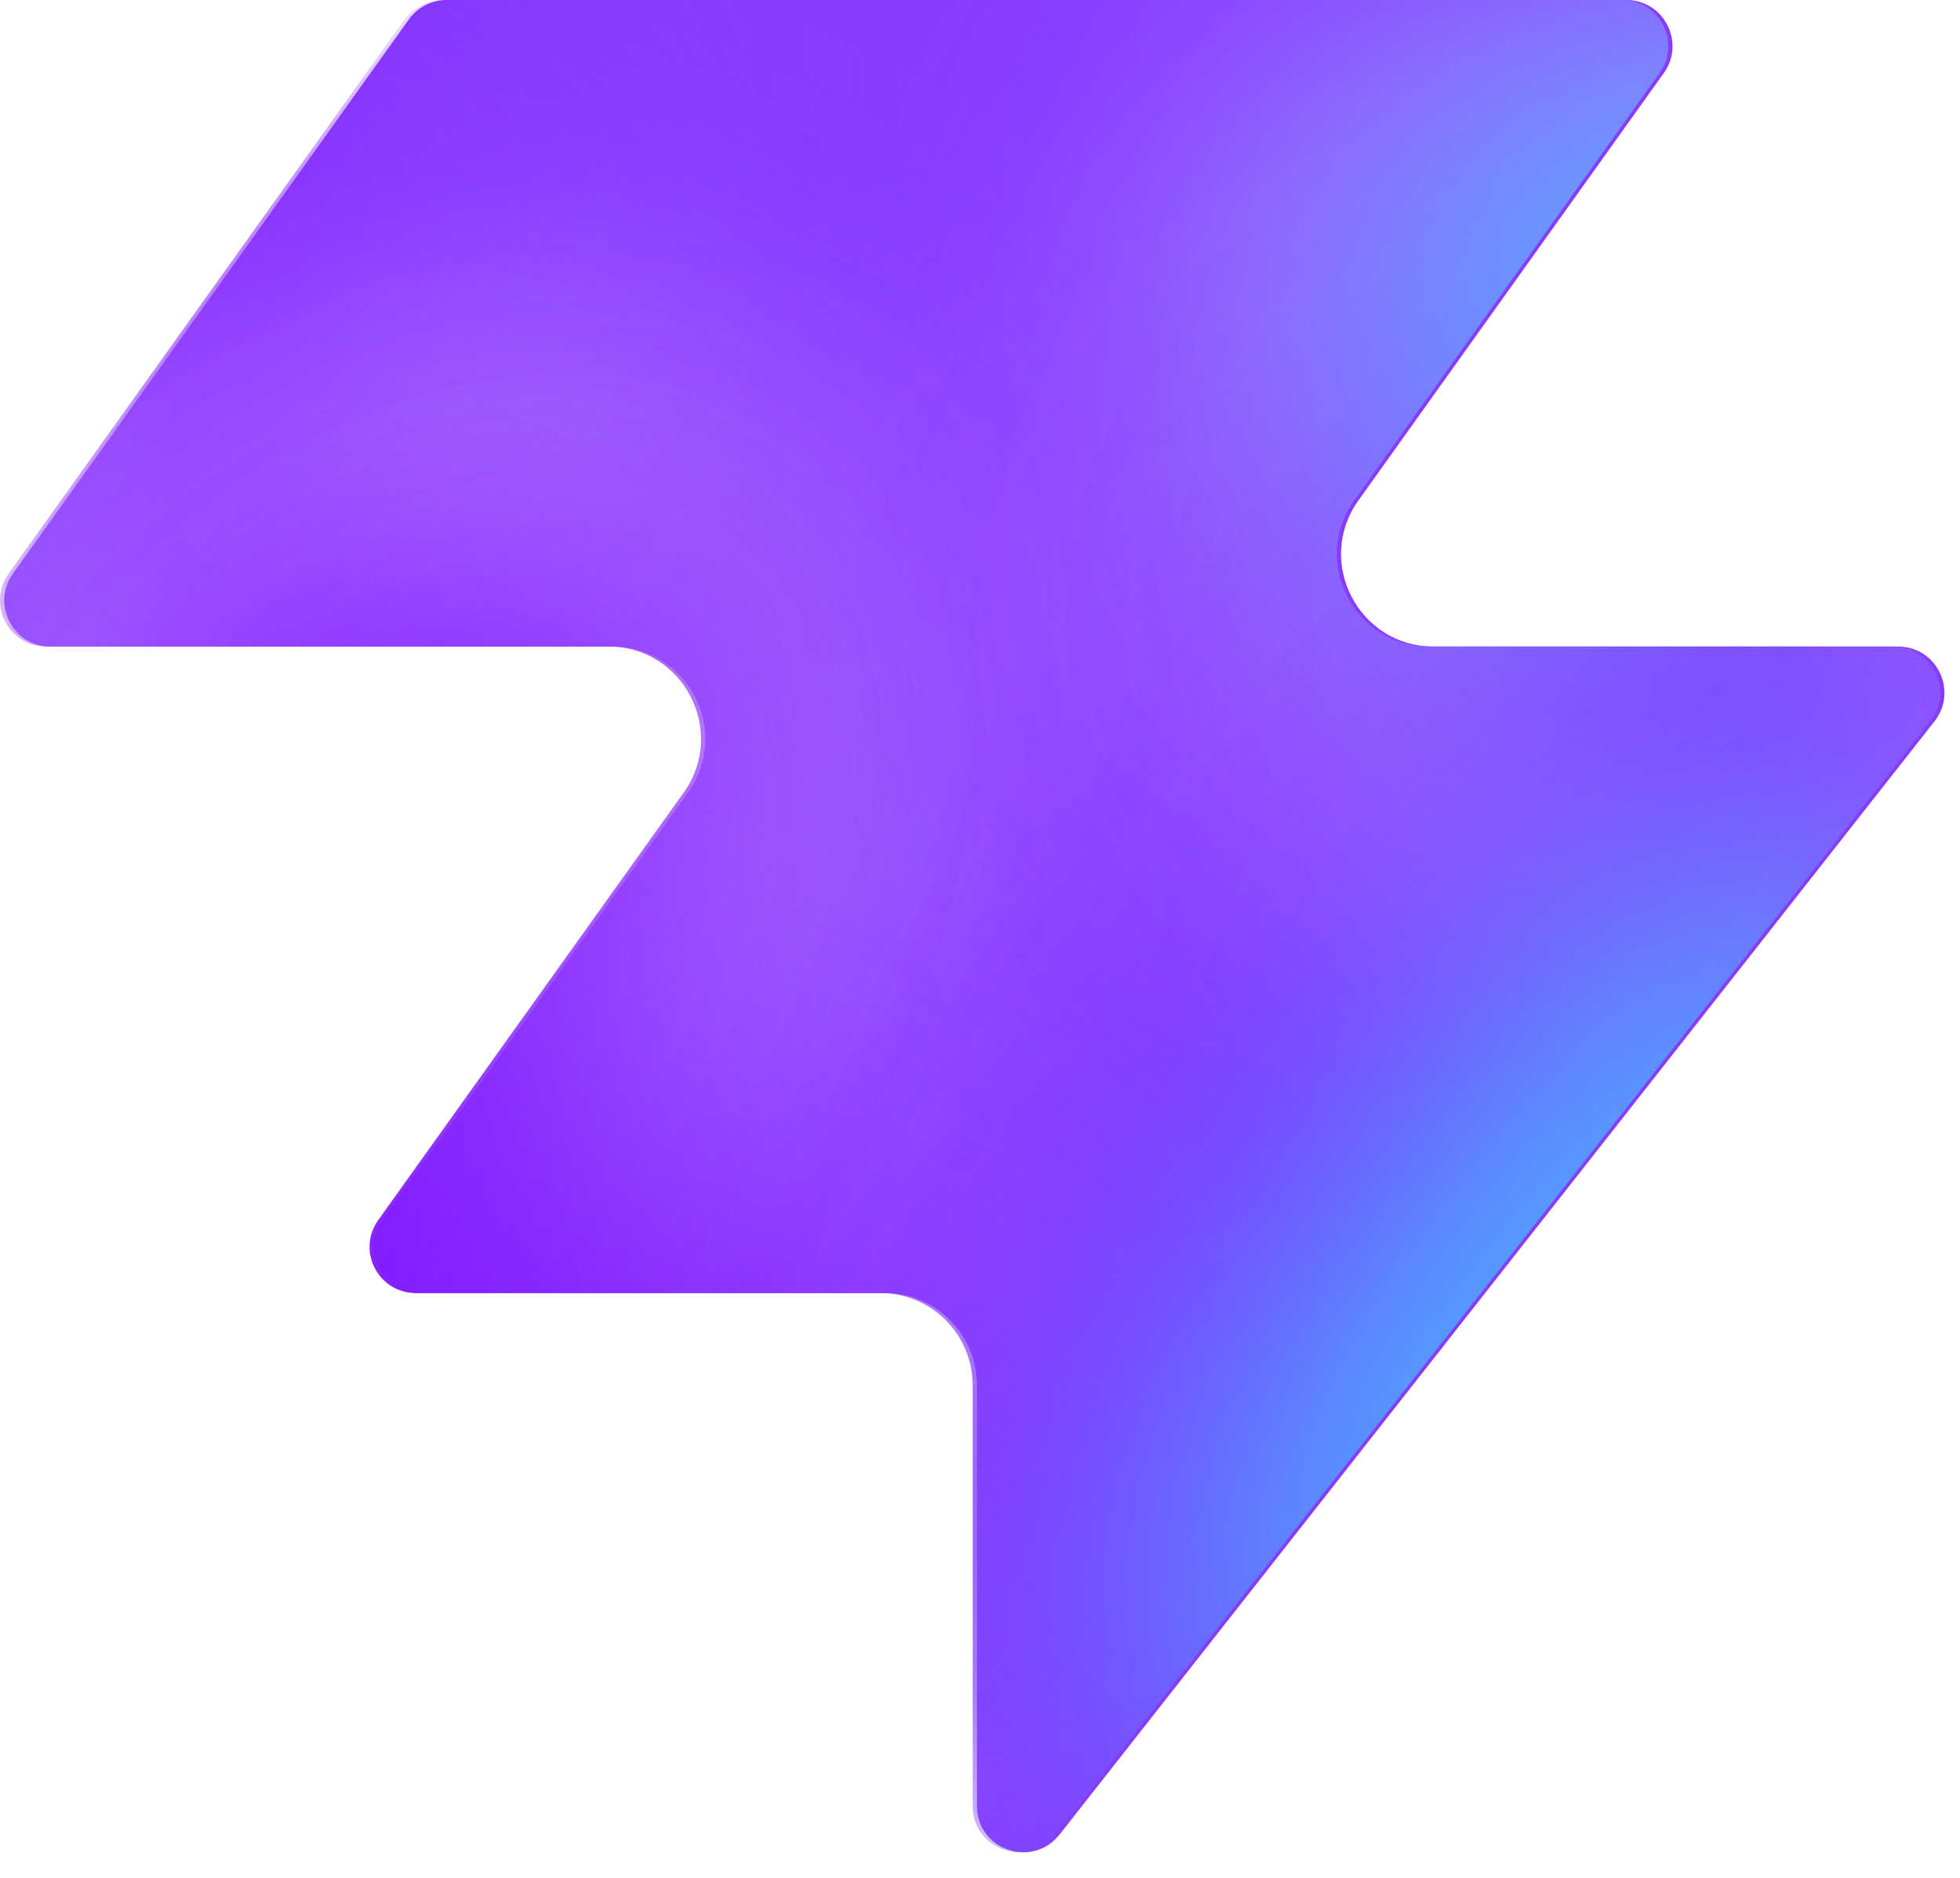
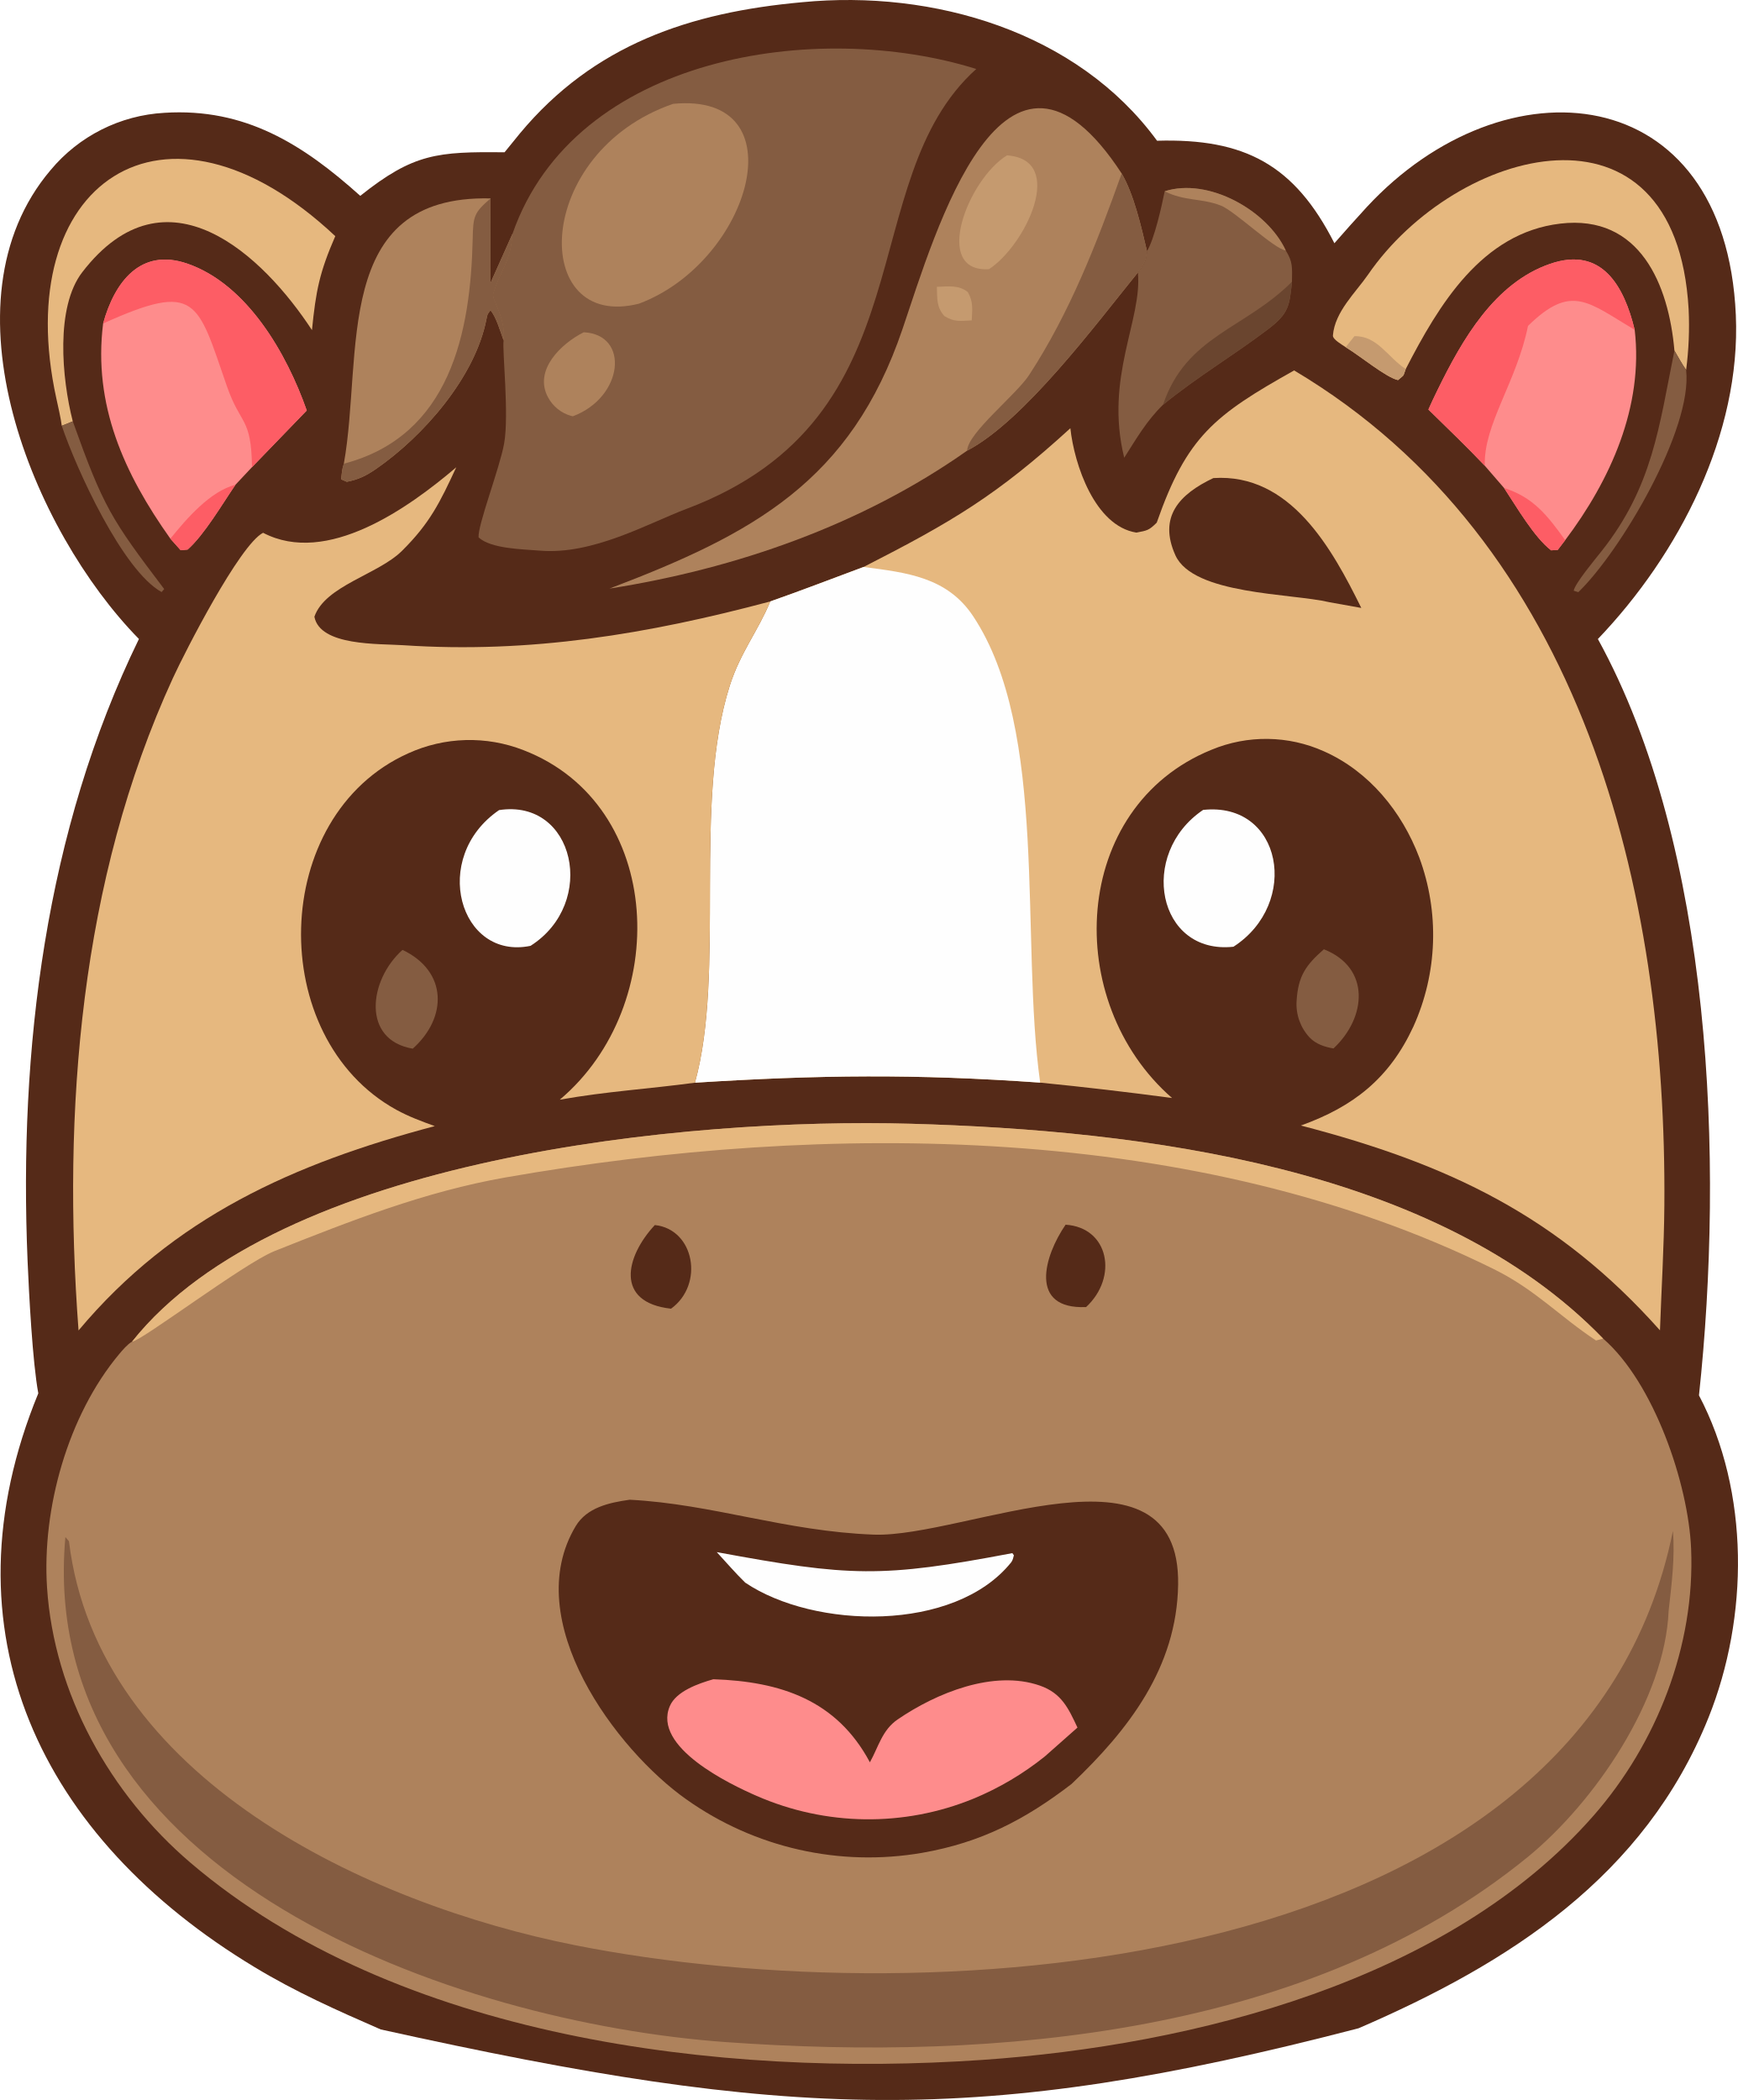
- <svg xmlns="http://www.w3.org/2000/svg" width="48" height="46" fill="none" viewBox="0 0 48 46">
-   <path fill="#863bff" d="M25.946 44.938c-.664.845-2.021.375-2.021-.698V33.937a2.26 2.26 0 0 0-2.262-2.262H10.287c-.92 0-1.456-1.04-.92-1.788l7.48-10.471c1.07-1.497 0-3.578-1.842-3.578H1.237c-.92 0-1.456-1.04-.92-1.788L10.013.474c.214-.297.556-.474.92-.474h28.894c.92 0 1.456 1.04.92 1.788l-7.48 10.471c-1.07 1.498 0 3.579 1.842 3.579h11.377c.943 0 1.473 1.088.89 1.83L25.947 44.94z" style="fill:#863bff;fill:color(display-p3 .525 .23 1);fill-opacity:1" />
-   <mask id="a" width="48" height="46" x="0" y="0" maskUnits="userSpaceOnUse" style="mask-type:alpha">
-     <path fill="#000" d="M25.842 44.938c-.664.844-2.021.375-2.021-.698V33.937a2.26 2.26 0 0 0-2.262-2.262H10.183c-.92 0-1.456-1.04-.92-1.788l7.48-10.471c1.07-1.498 0-3.579-1.842-3.579H1.133c-.92 0-1.456-1.04-.92-1.787L9.91.473c.214-.297.556-.474.92-.474h28.894c.92 0 1.456 1.04.92 1.788l-7.48 10.471c-1.07 1.498 0 3.578 1.842 3.578h11.377c.943 0 1.473 1.088.89 1.832L25.843 44.94z" style="fill:#000;fill-opacity:1" />
-   </mask>
-   <g mask="url(#a)">
-     <g filter="url(#b)">
-       <ellipse cx="5.508" cy="14.704" fill="#ede6ff" rx="5.508" ry="14.704" style="fill:#ede6ff;fill:color(display-p3 .927 .903 1);fill-opacity:1" transform="matrix(.00324 1 1 -.00324 -4.47 31.516)" />
-     </g>
-     <g filter="url(#c)">
-       <ellipse cx="10.399" cy="29.851" fill="#ede6ff" rx="10.399" ry="29.851" style="fill:#ede6ff;fill:color(display-p3 .927 .903 1);fill-opacity:1" transform="matrix(.00324 1 1 -.00324 -39.328 7.883)" />
-     </g>
-     <g filter="url(#d)">
-       <ellipse cx="5.508" cy="30.487" fill="#7e14ff" rx="5.508" ry="30.487" style="fill:#7e14ff;fill:color(display-p3 .492 .077 1);fill-opacity:1" transform="rotate(89.814 -25.913 -14.639)scale(1 -1)" />
-     </g>
-     <g filter="url(#e)">
-       <ellipse cx="5.508" cy="30.599" fill="#7e14ff" rx="5.508" ry="30.599" style="fill:#7e14ff;fill:color(display-p3 .492 .077 1);fill-opacity:1" transform="rotate(89.814 -32.644 -3.334)scale(1 -1)" />
-     </g>
-     <g filter="url(#f)">
-       <ellipse cx="5.508" cy="30.599" fill="#7e14ff" rx="5.508" ry="30.599" style="fill:#7e14ff;fill:color(display-p3 .492 .077 1);fill-opacity:1" transform="matrix(.00324 1 1 -.00324 -34.34 30.47)" />
-     </g>
-     <g filter="url(#g)">
-       <ellipse cx="14.072" cy="22.078" fill="#ede6ff" rx="14.072" ry="22.078" style="fill:#ede6ff;fill:color(display-p3 .927 .903 1);fill-opacity:1" transform="rotate(93.35 24.506 48.493)scale(-1 1)" />
-     </g>
-     <g filter="url(#h)">
-       <ellipse cx="3.47" cy="21.501" fill="#7e14ff" rx="3.47" ry="21.501" style="fill:#7e14ff;fill:color(display-p3 .492 .077 1);fill-opacity:1" transform="rotate(89.009 28.708 47.59)scale(-1 1)" />
-     </g>
-     <g filter="url(#i)">
-       <ellipse cx="3.47" cy="21.501" fill="#7e14ff" rx="3.47" ry="21.501" style="fill:#7e14ff;fill:color(display-p3 .492 .077 1);fill-opacity:1" transform="rotate(89.009 28.708 47.59)scale(-1 1)" />
-     </g>
-     <g filter="url(#j)">
-       <ellipse cx=".387" cy="8.972" fill="#7e14ff" rx="4.407" ry="29.108" style="fill:#7e14ff;fill:color(display-p3 .492 .077 1);fill-opacity:1" transform="rotate(39.51 .387 8.972)" />
-     </g>
-     <g filter="url(#k)">
-       <ellipse cx="47.523" cy="-6.092" fill="#7e14ff" rx="4.407" ry="29.108" style="fill:#7e14ff;fill:color(display-p3 .492 .077 1);fill-opacity:1" transform="rotate(37.892 47.523 -6.092)" />
-     </g>
-     <g filter="url(#l)">
-       <ellipse cx="41.412" cy="6.333" fill="#47bfff" rx="5.971" ry="9.665" style="fill:#47bfff;fill:color(display-p3 .28 .748 1);fill-opacity:1" transform="rotate(37.892 41.412 6.333)" />
-     </g>
-     <g filter="url(#m)">
-       <ellipse cx="-1.879" cy="38.332" fill="#7e14ff" rx="4.407" ry="29.108" style="fill:#7e14ff;fill:color(display-p3 .492 .077 1);fill-opacity:1" transform="rotate(37.892 -1.88 38.332)" />
-     </g>
-     <g filter="url(#n)">
-       <ellipse cx="-1.879" cy="38.332" fill="#7e14ff" rx="4.407" ry="29.108" style="fill:#7e14ff;fill:color(display-p3 .492 .077 1);fill-opacity:1" transform="rotate(37.892 -1.88 38.332)" />
-     </g>
-     <g filter="url(#o)">
-       <ellipse cx="35.651" cy="29.907" fill="#7e14ff" rx="4.407" ry="29.108" style="fill:#7e14ff;fill:color(display-p3 .492 .077 1);fill-opacity:1" transform="rotate(37.892 35.651 29.907)" />
-     </g>
-     <g filter="url(#p)">
-       <ellipse cx="38.418" cy="32.4" fill="#47bfff" rx="5.971" ry="15.297" style="fill:#47bfff;fill:color(display-p3 .28 .748 1);fill-opacity:1" transform="rotate(37.892 38.418 32.4)" />
-     </g>
-   </g>
-   <defs>
-     <filter id="b" width="60.045" height="41.654" x="-19.77" y="16.149" color-interpolation-filters="sRGB" filterUnits="userSpaceOnUse">
-       <feFlood flood-opacity="0" result="BackgroundImageFix" />
-       <feBlend in="SourceGraphic" in2="BackgroundImageFix" result="shape" />
-       <feGaussianBlur result="effect1_foregroundBlur_2002_17158" stdDeviation="7.659" />
-     </filter>
-     <filter id="c" width="90.34" height="51.437" x="-54.613" y="-7.533" color-interpolation-filters="sRGB" filterUnits="userSpaceOnUse">
-       <feFlood flood-opacity="0" result="BackgroundImageFix" />
-       <feBlend in="SourceGraphic" in2="BackgroundImageFix" result="shape" />
-       <feGaussianBlur result="effect1_foregroundBlur_2002_17158" stdDeviation="7.659" />
-     </filter>
-     <filter id="d" width="79.355" height="29.4" x="-49.64" y="2.03" color-interpolation-filters="sRGB" filterUnits="userSpaceOnUse">
-       <feFlood flood-opacity="0" result="BackgroundImageFix" />
-       <feBlend in="SourceGraphic" in2="BackgroundImageFix" result="shape" />
-       <feGaussianBlur result="effect1_foregroundBlur_2002_17158" stdDeviation="4.596" />
-     </filter>
-     <filter id="e" width="79.579" height="29.4" x="-45.045" y="20.029" color-interpolation-filters="sRGB" filterUnits="userSpaceOnUse">
-       <feFlood flood-opacity="0" result="BackgroundImageFix" />
-       <feBlend in="SourceGraphic" in2="BackgroundImageFix" result="shape" />
-       <feGaussianBlur result="effect1_foregroundBlur_2002_17158" stdDeviation="4.596" />
-     </filter>
-     <filter id="f" width="79.579" height="29.4" x="-43.513" y="21.178" color-interpolation-filters="sRGB" filterUnits="userSpaceOnUse">
-       <feFlood flood-opacity="0" result="BackgroundImageFix" />
-       <feBlend in="SourceGraphic" in2="BackgroundImageFix" result="shape" />
-       <feGaussianBlur result="effect1_foregroundBlur_2002_17158" stdDeviation="4.596" />
-     </filter>
-     <filter id="g" width="74.749" height="58.852" x="15.756" y="-17.901" color-interpolation-filters="sRGB" filterUnits="userSpaceOnUse">
-       <feFlood flood-opacity="0" result="BackgroundImageFix" />
-       <feBlend in="SourceGraphic" in2="BackgroundImageFix" result="shape" />
-       <feGaussianBlur result="effect1_foregroundBlur_2002_17158" stdDeviation="7.659" />
-     </filter>
-     <filter id="h" width="61.377" height="25.362" x="23.548" y="2.284" color-interpolation-filters="sRGB" filterUnits="userSpaceOnUse">
-       <feFlood flood-opacity="0" result="BackgroundImageFix" />
-       <feBlend in="SourceGraphic" in2="BackgroundImageFix" result="shape" />
-       <feGaussianBlur result="effect1_foregroundBlur_2002_17158" stdDeviation="4.596" />
-     </filter>
-     <filter id="i" width="61.377" height="25.362" x="23.548" y="2.284" color-interpolation-filters="sRGB" filterUnits="userSpaceOnUse">
-       <feFlood flood-opacity="0" result="BackgroundImageFix" />
-       <feBlend in="SourceGraphic" in2="BackgroundImageFix" result="shape" />
-       <feGaussianBlur result="effect1_foregroundBlur_2002_17158" stdDeviation="4.596" />
-     </filter>
-     <filter id="j" width="56.045" height="63.649" x="-27.636" y="-22.853" color-interpolation-filters="sRGB" filterUnits="userSpaceOnUse">
-       <feFlood flood-opacity="0" result="BackgroundImageFix" />
-       <feBlend in="SourceGraphic" in2="BackgroundImageFix" result="shape" />
-       <feGaussianBlur result="effect1_foregroundBlur_2002_17158" stdDeviation="4.596" />
-     </filter>
-     <filter id="k" width="54.814" height="64.646" x="20.116" y="-38.415" color-interpolation-filters="sRGB" filterUnits="userSpaceOnUse">
-       <feFlood flood-opacity="0" result="BackgroundImageFix" />
-       <feBlend in="SourceGraphic" in2="BackgroundImageFix" result="shape" />
-       <feGaussianBlur result="effect1_foregroundBlur_2002_17158" stdDeviation="4.596" />
-     </filter>
-     <filter id="l" width="33.541" height="35.313" x="24.641" y="-11.323" color-interpolation-filters="sRGB" filterUnits="userSpaceOnUse">
-       <feFlood flood-opacity="0" result="BackgroundImageFix" />
-       <feBlend in="SourceGraphic" in2="BackgroundImageFix" result="shape" />
-       <feGaussianBlur result="effect1_foregroundBlur_2002_17158" stdDeviation="4.596" />
-     </filter>
-     <filter id="m" width="54.814" height="64.646" x="-29.286" y="6.009" color-interpolation-filters="sRGB" filterUnits="userSpaceOnUse">
-       <feFlood flood-opacity="0" result="BackgroundImageFix" />
-       <feBlend in="SourceGraphic" in2="BackgroundImageFix" result="shape" />
-       <feGaussianBlur result="effect1_foregroundBlur_2002_17158" stdDeviation="4.596" />
-     </filter>
-     <filter id="n" width="54.814" height="64.646" x="-29.286" y="6.009" color-interpolation-filters="sRGB" filterUnits="userSpaceOnUse">
-       <feFlood flood-opacity="0" result="BackgroundImageFix" />
-       <feBlend in="SourceGraphic" in2="BackgroundImageFix" result="shape" />
-       <feGaussianBlur result="effect1_foregroundBlur_2002_17158" stdDeviation="4.596" />
-     </filter>
-     <filter id="o" width="54.814" height="64.646" x="8.244" y="-2.416" color-interpolation-filters="sRGB" filterUnits="userSpaceOnUse">
-       <feFlood flood-opacity="0" result="BackgroundImageFix" />
-       <feBlend in="SourceGraphic" in2="BackgroundImageFix" result="shape" />
-       <feGaussianBlur result="effect1_foregroundBlur_2002_17158" stdDeviation="4.596" />
-     </filter>
-     <filter id="p" width="39.409" height="43.623" x="18.713" y="10.588" color-interpolation-filters="sRGB" filterUnits="userSpaceOnUse">
-       <feFlood flood-opacity="0" result="BackgroundImageFix" />
-       <feBlend in="SourceGraphic" in2="BackgroundImageFix" result="shape" />
-       <feGaussianBlur result="effect1_foregroundBlur_2002_17158" stdDeviation="4.596" />
-     </filter>
-   </defs>
+ <svg xmlns="http://www.w3.org/2000/svg" width="48" height="58" viewBox="0 0 48 58" fill="none">
+   <path d="M31.956 3.887C29.748 0.867 25.766 -0.291 22.156 0.061C19.053 0.341 16.4 1.232 14.358 3.686C14.216 3.858 14.075 4.031 13.936 4.205C12.084 4.189 11.427 4.231 9.95 5.409C8.368 3.989 6.773 2.974 4.539 3.116C3.318 3.184 2.18 3.757 1.397 4.698C-1.7 8.35 0.909 14.666 3.837 17.648C1.253 22.954 0.516 28.983 0.762 34.831C0.799 35.716 0.899 37.635 1.058 38.482C-1.648 45.066 1.12 50.761 7.029 54.329C8.173 55.021 9.296 55.519 10.514 56.051C21.814 58.552 27.001 58.756 37.521 56.019C41.677 54.225 45.424 51.832 47.188 47.434C48.296 44.67 48.329 41.211 46.923 38.539C47.614 32.088 47.305 23.422 44.131 17.649C46.373 15.306 48.086 11.985 47.941 8.701C47.651 2.156 41.554 1.611 37.748 5.719C37.446 6.048 37.148 6.381 36.854 6.718C35.753 4.549 34.377 3.817 31.956 3.887Z" fill="#552A18" />
+   <path d="M3.647 37.055C7.695 31.957 18.987 30.863 25.155 31.037C31.515 31.216 39.675 32.213 44.277 36.972C45.672 38.182 46.63 40.971 46.706 42.775C46.818 45.456 45.755 48.158 44.009 50.149C40.01 54.71 32.976 56.49 27.125 56.893C19.884 57.391 10.952 56.299 5.264 51.45C3.044 49.557 1.491 46.783 1.299 43.844C1.157 41.666 1.875 39.092 3.293 37.397C3.384 37.289 3.525 37.122 3.647 37.055Z" fill="#AE825C" />
+   <path d="M3.647 37.055C7.695 31.957 18.987 30.863 25.155 31.037C31.515 31.216 39.675 32.213 44.277 36.972L44.079 37.023C43.066 36.355 42.412 35.624 41.261 35.054C33.083 31.005 22.807 30.971 13.967 32.519C11.73 32.911 9.668 33.724 7.581 34.554C6.742 34.888 3.888 37.052 3.647 37.055Z" fill="#E6B87F" />
+   <path d="M17.392 41.421C19.681 41.54 21.694 42.295 24.135 42.385C26.634 42.477 32.608 39.529 32.538 43.769C32.501 46.061 31.162 47.783 29.593 49.273C28.302 50.264 27.093 50.889 25.471 51.173C23.188 51.568 20.843 51.036 18.953 49.695C17.037 48.344 14.332 44.763 15.901 42.149C16.21 41.636 16.822 41.501 17.392 41.421Z" fill="#552A18" />
+   <path d="M19.701 46.379C21.562 46.441 23.109 46.956 24.025 48.673C24.266 48.242 24.361 47.784 24.794 47.488C25.857 46.761 27.443 46.109 28.721 46.555C29.316 46.763 29.506 47.175 29.758 47.714L28.857 48.511C28.257 48.993 27.592 49.386 26.882 49.679C24.963 50.463 22.811 50.436 20.897 49.601C20.168 49.283 18.012 48.257 18.5 47.12C18.675 46.711 19.287 46.497 19.701 46.379Z" fill="#FE8C8C" />
+   <path d="M27.96 42.896L28.002 42.956C27.985 43.024 27.97 43.097 27.925 43.153C26.36 45.094 22.486 44.994 20.582 43.711C20.333 43.47 20.037 43.129 19.796 42.868C23.482 43.55 24.342 43.584 27.96 42.896Z" fill="#FEFEFE" />
+   <path d="M1.806 42.452L1.905 42.569C2.694 49.115 10.171 52.591 15.884 53.725C25.823 55.697 43.712 54.577 46.203 42.284C46.264 43.005 46.166 43.772 46.085 44.49C45.983 46.934 44.052 49.763 42.206 51.279C36.174 56.206 27.513 56.936 20.05 56.401C12.577 55.867 0.967 51.804 1.806 42.452Z" fill="#845C41" />
+   <path d="M18.085 33.835C19.179 33.948 19.457 35.475 18.533 36.145C16.975 35.973 17.274 34.705 18.085 33.835Z" fill="#552A18" />
+   <path d="M29.43 33.825C30.627 33.902 30.888 35.274 29.996 36.1C28.401 36.168 28.837 34.686 29.43 33.825Z" fill="#552A18" />
+   <path d="M29.562 11.827C29.669 12.829 30.238 14.528 31.385 14.71C31.685 14.653 31.732 14.649 31.947 14.435C32.778 12.057 33.54 11.466 35.742 10.231C43.714 14.973 46.037 24.587 45.967 33.296C45.958 34.438 45.886 35.6 45.846 36.743C43.032 33.585 40.015 32.15 35.928 31.086C37.375 30.566 38.371 29.79 39.036 28.352C39.703 26.876 39.76 25.196 39.196 23.678C38.718 22.417 37.813 21.305 36.566 20.751C35.58 20.308 34.455 20.293 33.457 20.709C29.572 22.29 29.318 27.666 32.37 30.326C31.158 30.164 29.944 30.022 28.728 29.901C25.286 29.657 22.625 29.686 19.194 29.903C20.046 26.84 19.128 22.157 20.157 18.935C20.451 18.016 20.94 17.424 21.274 16.611C22.129 16.312 23 15.975 23.851 15.659C26.304 14.408 27.54 13.674 29.562 11.827Z" fill="#E6B87F" />
+   <path d="M21.274 16.611C22.129 16.312 23 15.975 23.851 15.659C25.028 15.815 26.158 15.931 26.88 17.024C28.971 20.186 28.17 25.928 28.728 29.901C25.286 29.657 22.625 29.686 19.194 29.903C20.046 26.84 19.128 22.157 20.157 18.935C20.451 18.016 20.94 17.424 21.274 16.611Z" fill="#FEFEFE" />
+   <path d="M33.511 13.204C35.638 13.064 36.785 15.145 37.597 16.791L36.713 16.632C35.669 16.384 32.955 16.43 32.462 15.335C31.988 14.28 32.563 13.653 33.511 13.204Z" fill="#552A18" />
+   <path d="M2.169 36.746C1.716 30.688 2.212 24.311 4.773 18.733C5.113 17.992 6.621 15.046 7.266 14.715C9.031 15.639 11.286 14.027 12.601 12.906C12.155 13.867 11.874 14.451 11.1 15.216C10.44 15.87 8.982 16.173 8.683 17.033C8.836 17.848 10.464 17.775 11.136 17.82C14.641 18.056 17.906 17.511 21.274 16.611C20.94 17.424 20.451 18.016 20.157 18.935C19.128 22.157 20.046 26.84 19.194 29.903C17.898 30.078 16.783 30.139 15.461 30.372C18.551 27.764 18.362 22.228 14.461 20.72C13.43 20.316 12.279 20.348 11.271 20.808C7.436 22.533 7.337 28.659 10.942 30.649C11.283 30.837 11.643 30.97 12.008 31.102C8.117 32.134 4.791 33.614 2.169 36.746Z" fill="#E6B87F" />
+   <path d="M14.156 6.452C15.881 1.519 22.58 0.533 26.963 1.905C23.516 5.005 25.705 11.513 18.963 14.053C17.902 14.453 16.376 15.332 14.908 15.208C14.43 15.168 13.565 15.159 13.218 14.843C13.188 14.512 13.799 12.937 13.923 12.251C14.066 11.46 13.866 9.652 13.909 9.405C13.986 8.78 13.576 8.27 13.626 8.109C13.823 7.474 14.117 7.215 14.156 6.452Z" fill="#845C41" />
+   <path d="M18.59 2.868C22.089 2.531 20.744 7.224 17.651 8.386C14.627 9.161 14.709 4.211 18.59 2.868Z" fill="#AE825C" />
+   <path d="M16.122 9.177C17.401 9.24 17.218 10.975 15.822 11.497C15.805 11.493 15.788 11.49 15.771 11.486C15.5 11.409 15.272 11.226 15.138 10.977C14.726 10.223 15.504 9.485 16.122 9.177Z" fill="#AE825C" />
+   <path d="M16.833 16.256C20.791 14.751 23.497 13.302 24.928 9.081C25.835 6.407 27.733 -0.174 30.979 4.791C31.322 5.382 31.52 6.263 31.678 6.936C31.649 7.235 31.603 7.28 31.426 7.527C30.26 8.963 28.283 11.625 26.71 12.447C23.809 14.495 20.322 15.708 16.833 16.256Z" fill="#AE825C" />
+   <path d="M30.979 4.791C31.322 5.382 31.52 6.263 31.678 6.936C31.649 7.235 31.603 7.28 31.426 7.527C30.26 8.963 28.283 11.625 26.71 12.447C26.73 11.953 28.067 10.905 28.425 10.354C29.551 8.626 30.292 6.718 30.979 4.791Z" fill="#845C41" />
+   <path d="M27.811 4.291C29.47 4.407 28.319 6.779 27.315 7.434C25.738 7.536 26.727 4.959 27.811 4.291Z" fill="#C59A6F" />
+   <path d="M25.875 7.922C26.2 7.912 26.477 7.865 26.731 8.068C26.886 8.346 26.851 8.535 26.838 8.849C26.52 8.864 26.359 8.899 26.083 8.73C25.861 8.481 25.887 8.253 25.875 7.922Z" fill="#C59A6F" />
+   <path d="M2.848 8.934C3.163 7.794 3.878 6.834 5.173 7.281C6.827 7.851 7.922 9.769 8.472 11.337L6.96 12.902L6.503 13.389C6.132 13.932 5.64 14.774 5.181 15.179L4.99 15.197L4.705 14.878C3.429 13.082 2.567 11.182 2.848 8.934Z" fill="#FE8C8C" />
+   <path d="M2.848 8.934C3.163 7.794 3.878 6.834 5.173 7.281C6.827 7.851 7.922 9.769 8.472 11.337L6.96 12.902C6.94 11.51 6.647 11.761 6.267 10.668C5.444 8.3 5.451 7.763 2.848 8.934Z" fill="#FD5D65" />
+   <path d="M4.705 14.878C5.151 14.326 5.812 13.561 6.503 13.389C6.132 13.932 5.64 14.774 5.181 15.179L4.99 15.197L4.705 14.878Z" fill="#FD5D65" />
+   <path d="M39.45 11.311C39.533 11.124 39.62 10.938 39.711 10.755C40.386 9.379 41.277 7.816 42.812 7.287C44.244 6.793 44.856 7.906 45.148 9.111C45.394 11.231 44.477 13.259 43.228 14.919L43.022 15.188L42.84 15.2C42.369 14.838 41.888 14.001 41.541 13.479L41.008 12.863C40.508 12.336 39.97 11.821 39.45 11.311Z" fill="#FE8C8C" />
+   <path d="M39.45 11.311C39.533 11.124 39.62 10.938 39.711 10.755C40.386 9.379 41.277 7.816 42.812 7.287C44.244 6.793 44.856 7.906 45.148 9.111C43.855 8.343 43.403 7.826 42.201 9.001C41.887 10.554 40.968 11.726 41.008 12.863C40.508 12.336 39.97 11.821 39.45 11.311Z" fill="#FD5D65" />
+   <path d="M41.541 13.479C42.348 13.733 42.738 14.237 43.228 14.919L43.022 15.188L42.84 15.2C42.369 14.838 41.888 14.001 41.541 13.479Z" fill="#FD5D65" />
+   <path d="M37.166 9.589C37.073 9.524 36.804 9.376 36.813 9.265C36.865 8.609 37.444 8.077 37.781 7.588C40.211 4.053 46.286 2.382 46.637 8.537C46.664 9.098 46.641 9.661 46.568 10.218C46.453 10.055 46.347 9.857 46.245 9.683C46.087 7.868 45.296 5.915 43.093 6.176C40.922 6.432 39.735 8.424 38.824 10.193C38.737 10.428 38.803 10.329 38.611 10.498C38.271 10.419 37.589 9.846 37.166 9.589Z" fill="#E6B87F" />
+   <path d="M37.166 9.589L37.407 9.285C38.041 9.271 38.321 9.863 38.824 10.193C38.737 10.428 38.803 10.329 38.611 10.498C38.271 10.419 37.589 9.846 37.166 9.589Z" fill="#C59A6F" />
+   <path d="M9.496 12.807C10.037 9.807 9.14 5.376 13.549 5.48L13.548 7.812L14.156 6.452C14.117 7.215 13.823 7.474 13.626 8.109C13.576 8.27 13.986 8.78 13.909 9.405C13.828 9.178 13.693 8.726 13.546 8.571C13.454 8.683 13.46 8.692 13.434 8.821C13.121 10.419 11.692 12.05 10.381 12.955C10.114 13.139 9.895 13.246 9.578 13.307L9.42 13.238C9.438 13.086 9.446 12.952 9.496 12.807Z" fill="#AE825C" />
+   <path d="M13.549 5.48L13.548 7.812L14.156 6.452C14.117 7.215 13.823 7.474 13.626 8.109C13.576 8.27 13.986 8.78 13.909 9.405C13.828 9.178 13.693 8.726 13.546 8.571C13.454 8.683 13.46 8.692 13.434 8.821C13.121 10.419 11.692 12.05 10.381 12.955C10.114 13.139 9.895 13.246 9.578 13.307L9.42 13.238C9.438 13.086 9.446 12.952 9.496 12.807C12.447 12.034 12.997 9.164 13.055 6.599C13.069 5.975 13.085 5.879 13.549 5.48Z" fill="#845C41" />
+   <path d="M32.167 5.283C33.37 4.894 35.004 5.813 35.51 6.917C35.707 7.231 35.688 7.382 35.682 7.781C35.615 8.44 35.593 8.659 35.029 9.087C34.034 9.842 33.105 10.377 32.12 11.18C31.669 11.619 31.387 12.112 31.049 12.642C30.501 10.419 31.556 8.824 31.426 7.527C31.603 7.28 31.649 7.235 31.678 6.936C31.884 6.601 32.089 5.674 32.167 5.283Z" fill="#845C41" />
+   <path d="M35.682 7.781C35.615 8.44 35.593 8.659 35.029 9.087C34.034 9.842 33.105 10.377 32.12 11.18C32.765 9.271 34.372 9.094 35.682 7.781Z" fill="#6A452F" />
+   <path d="M32.167 5.283C33.37 4.894 35.004 5.813 35.51 6.917C35.204 6.887 34.104 5.83 33.721 5.679C33.191 5.47 32.708 5.559 32.167 5.283Z" fill="#AE825C" />
+   <path d="M1.706 11.76C1.683 11.566 1.601 11.207 1.556 11.004C0.26 5.084 4.514 2.066 9.26 6.522C8.824 7.524 8.725 8.028 8.616 9.117C7.276 7.069 4.597 4.499 2.272 7.518C1.53 8.482 1.704 10.441 2.01 11.637L1.706 11.76Z" fill="#E6B87F" />
+   <path d="M33.228 22.369C35.416 22.134 35.917 24.954 34.066 26.148C31.967 26.376 31.423 23.586 33.228 22.369Z" fill="#FEFEFE" />
+   <path d="M13.784 22.374C15.872 22.053 16.511 24.941 14.653 26.123C12.697 26.532 11.867 23.687 13.784 22.374Z" fill="#FEFEFE" />
+   <path d="M36.563 26.218C37.855 26.728 37.748 28.099 36.829 28.957C36.584 28.916 36.344 28.838 36.168 28.653C35.914 28.38 35.784 28.013 35.81 27.641C35.853 26.948 36.071 26.651 36.563 26.218Z" fill="#845C41" />
+   <path d="M11.117 26.235C12.364 26.828 12.361 28.103 11.4 28.963C9.983 28.725 10.182 27.067 11.117 26.235Z" fill="#845C41" />
+   <path d="M46.245 9.683C46.347 9.857 46.453 10.055 46.568 10.218C46.753 11.851 44.759 15.227 43.591 16.355L43.463 16.315C43.494 16.118 44.057 15.444 44.233 15.222C45.647 13.434 45.819 11.785 46.245 9.683Z" fill="#845C41" />
+   <path d="M2.01 11.637C2.857 14.008 3.07 14.335 4.535 16.269L4.463 16.352C3.386 15.757 2.108 12.952 1.706 11.76L2.01 11.637Z" fill="#845C41" />
</svg>
